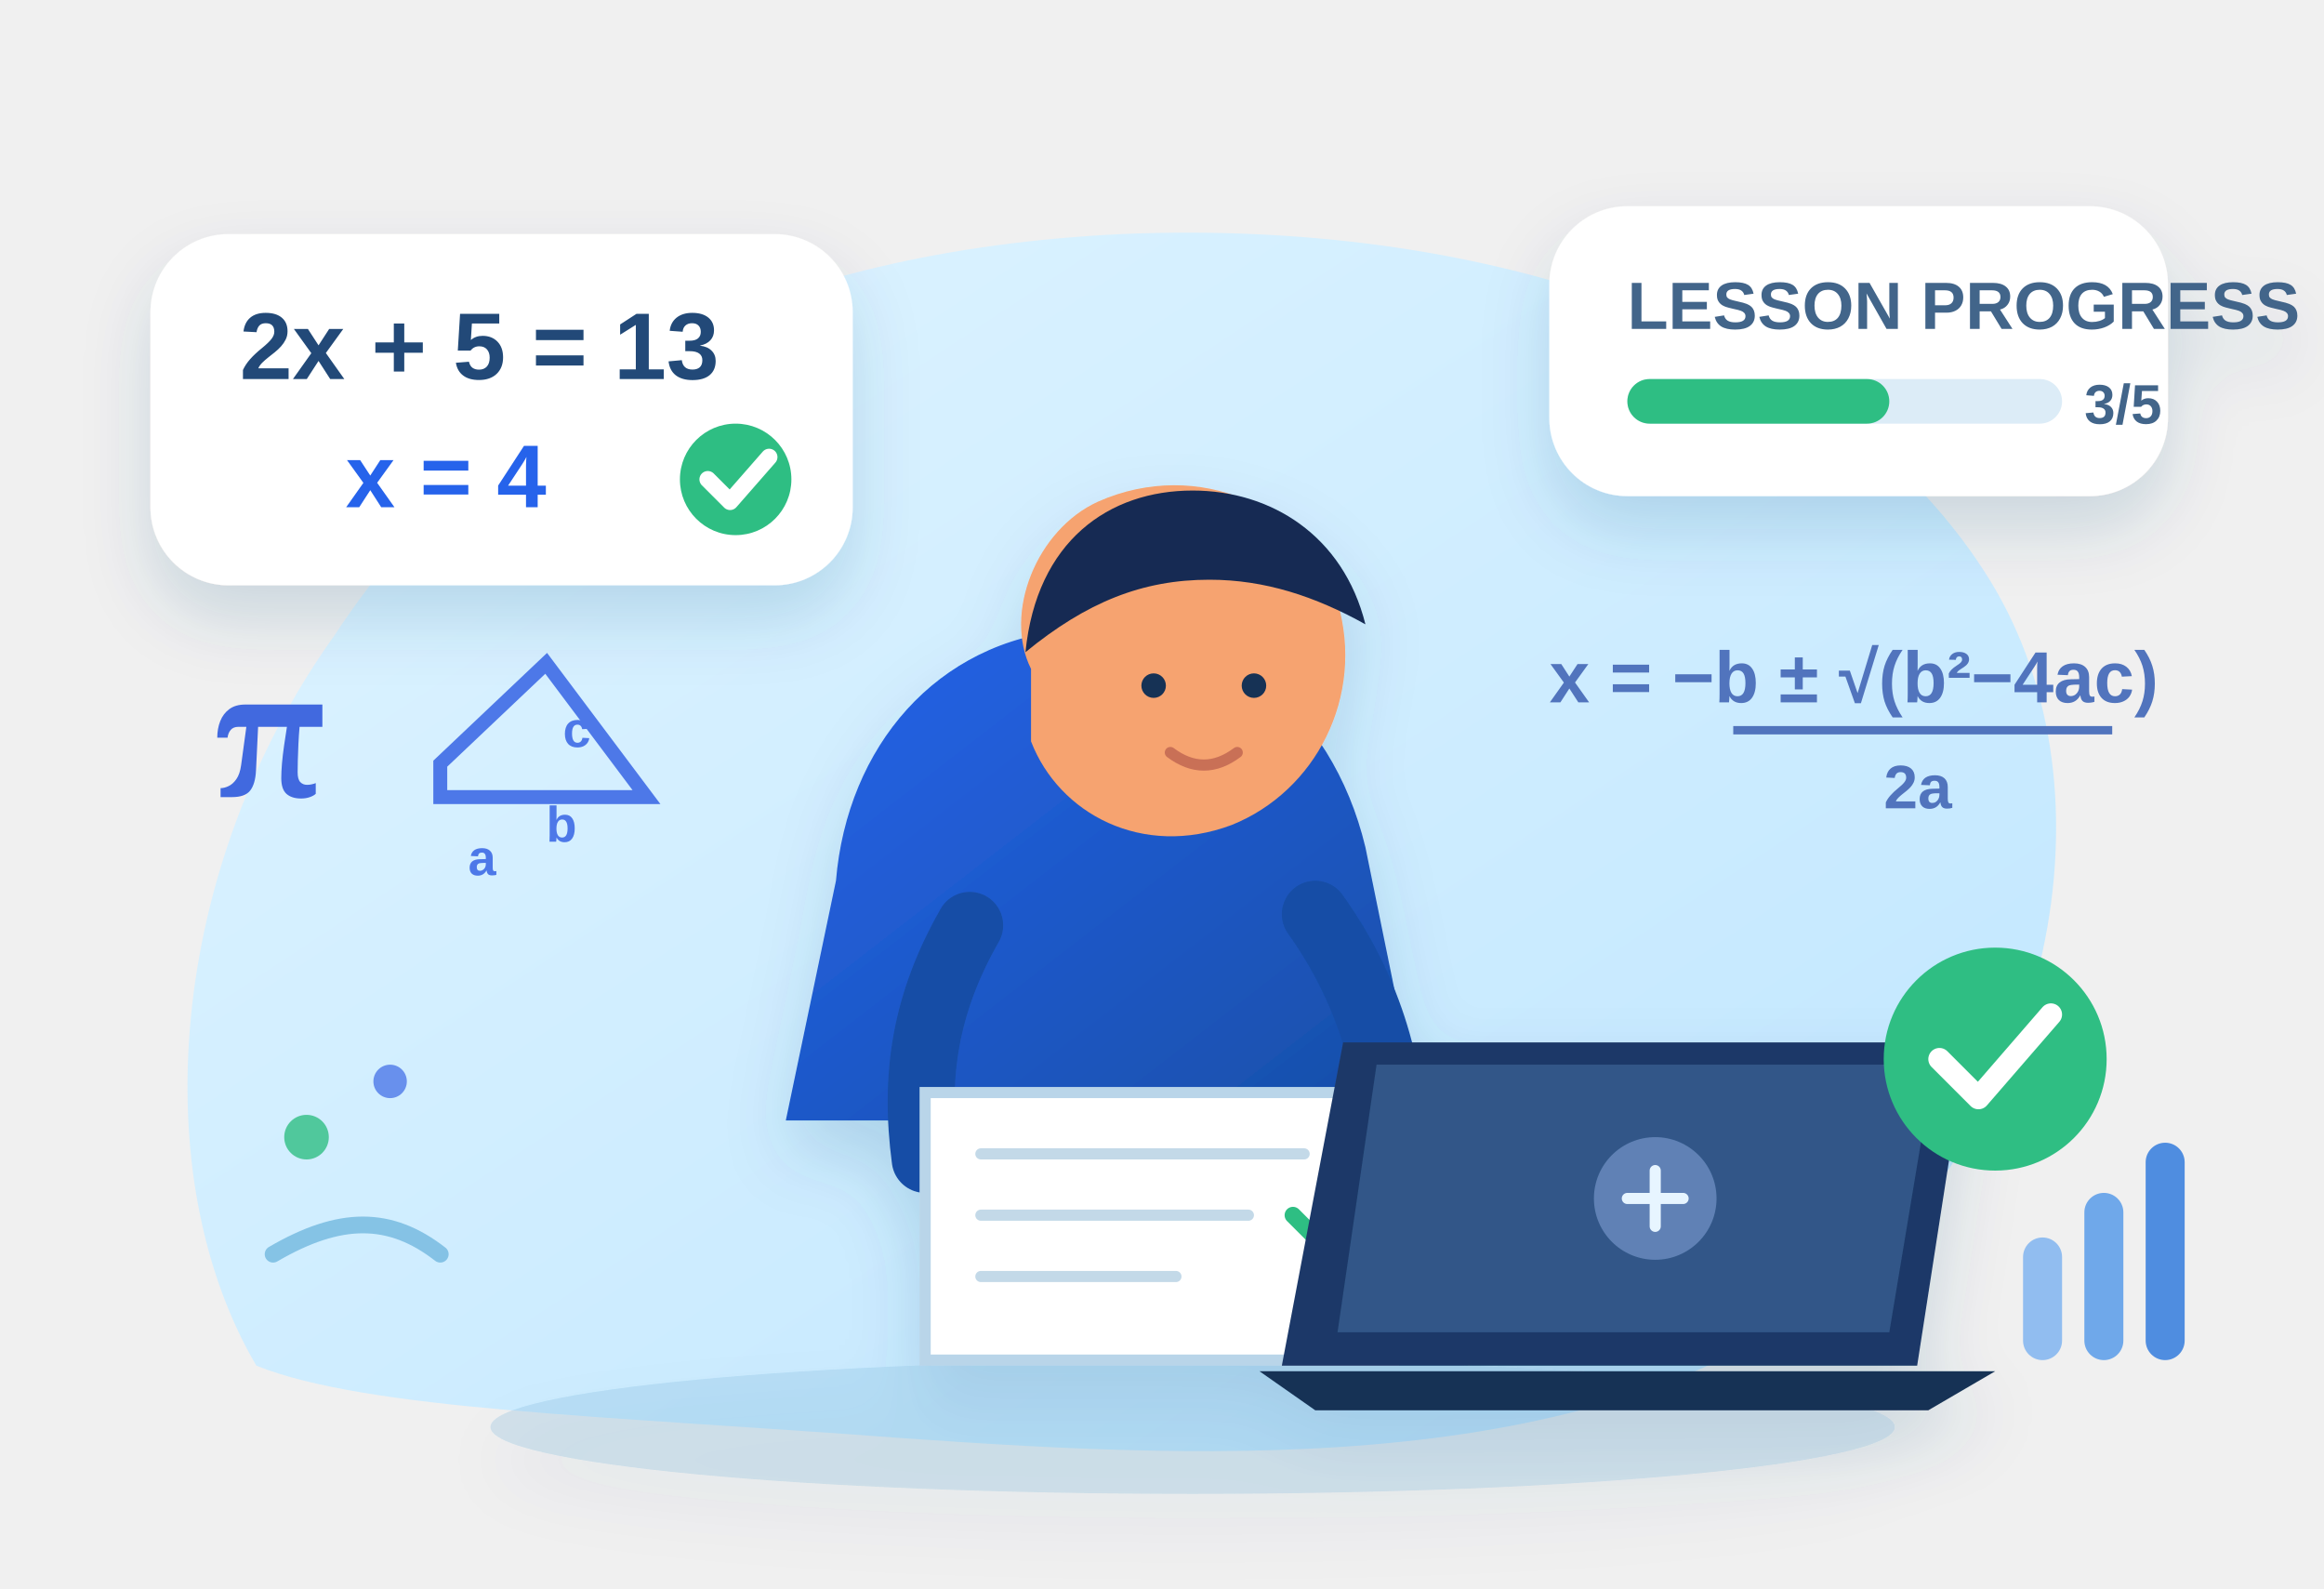
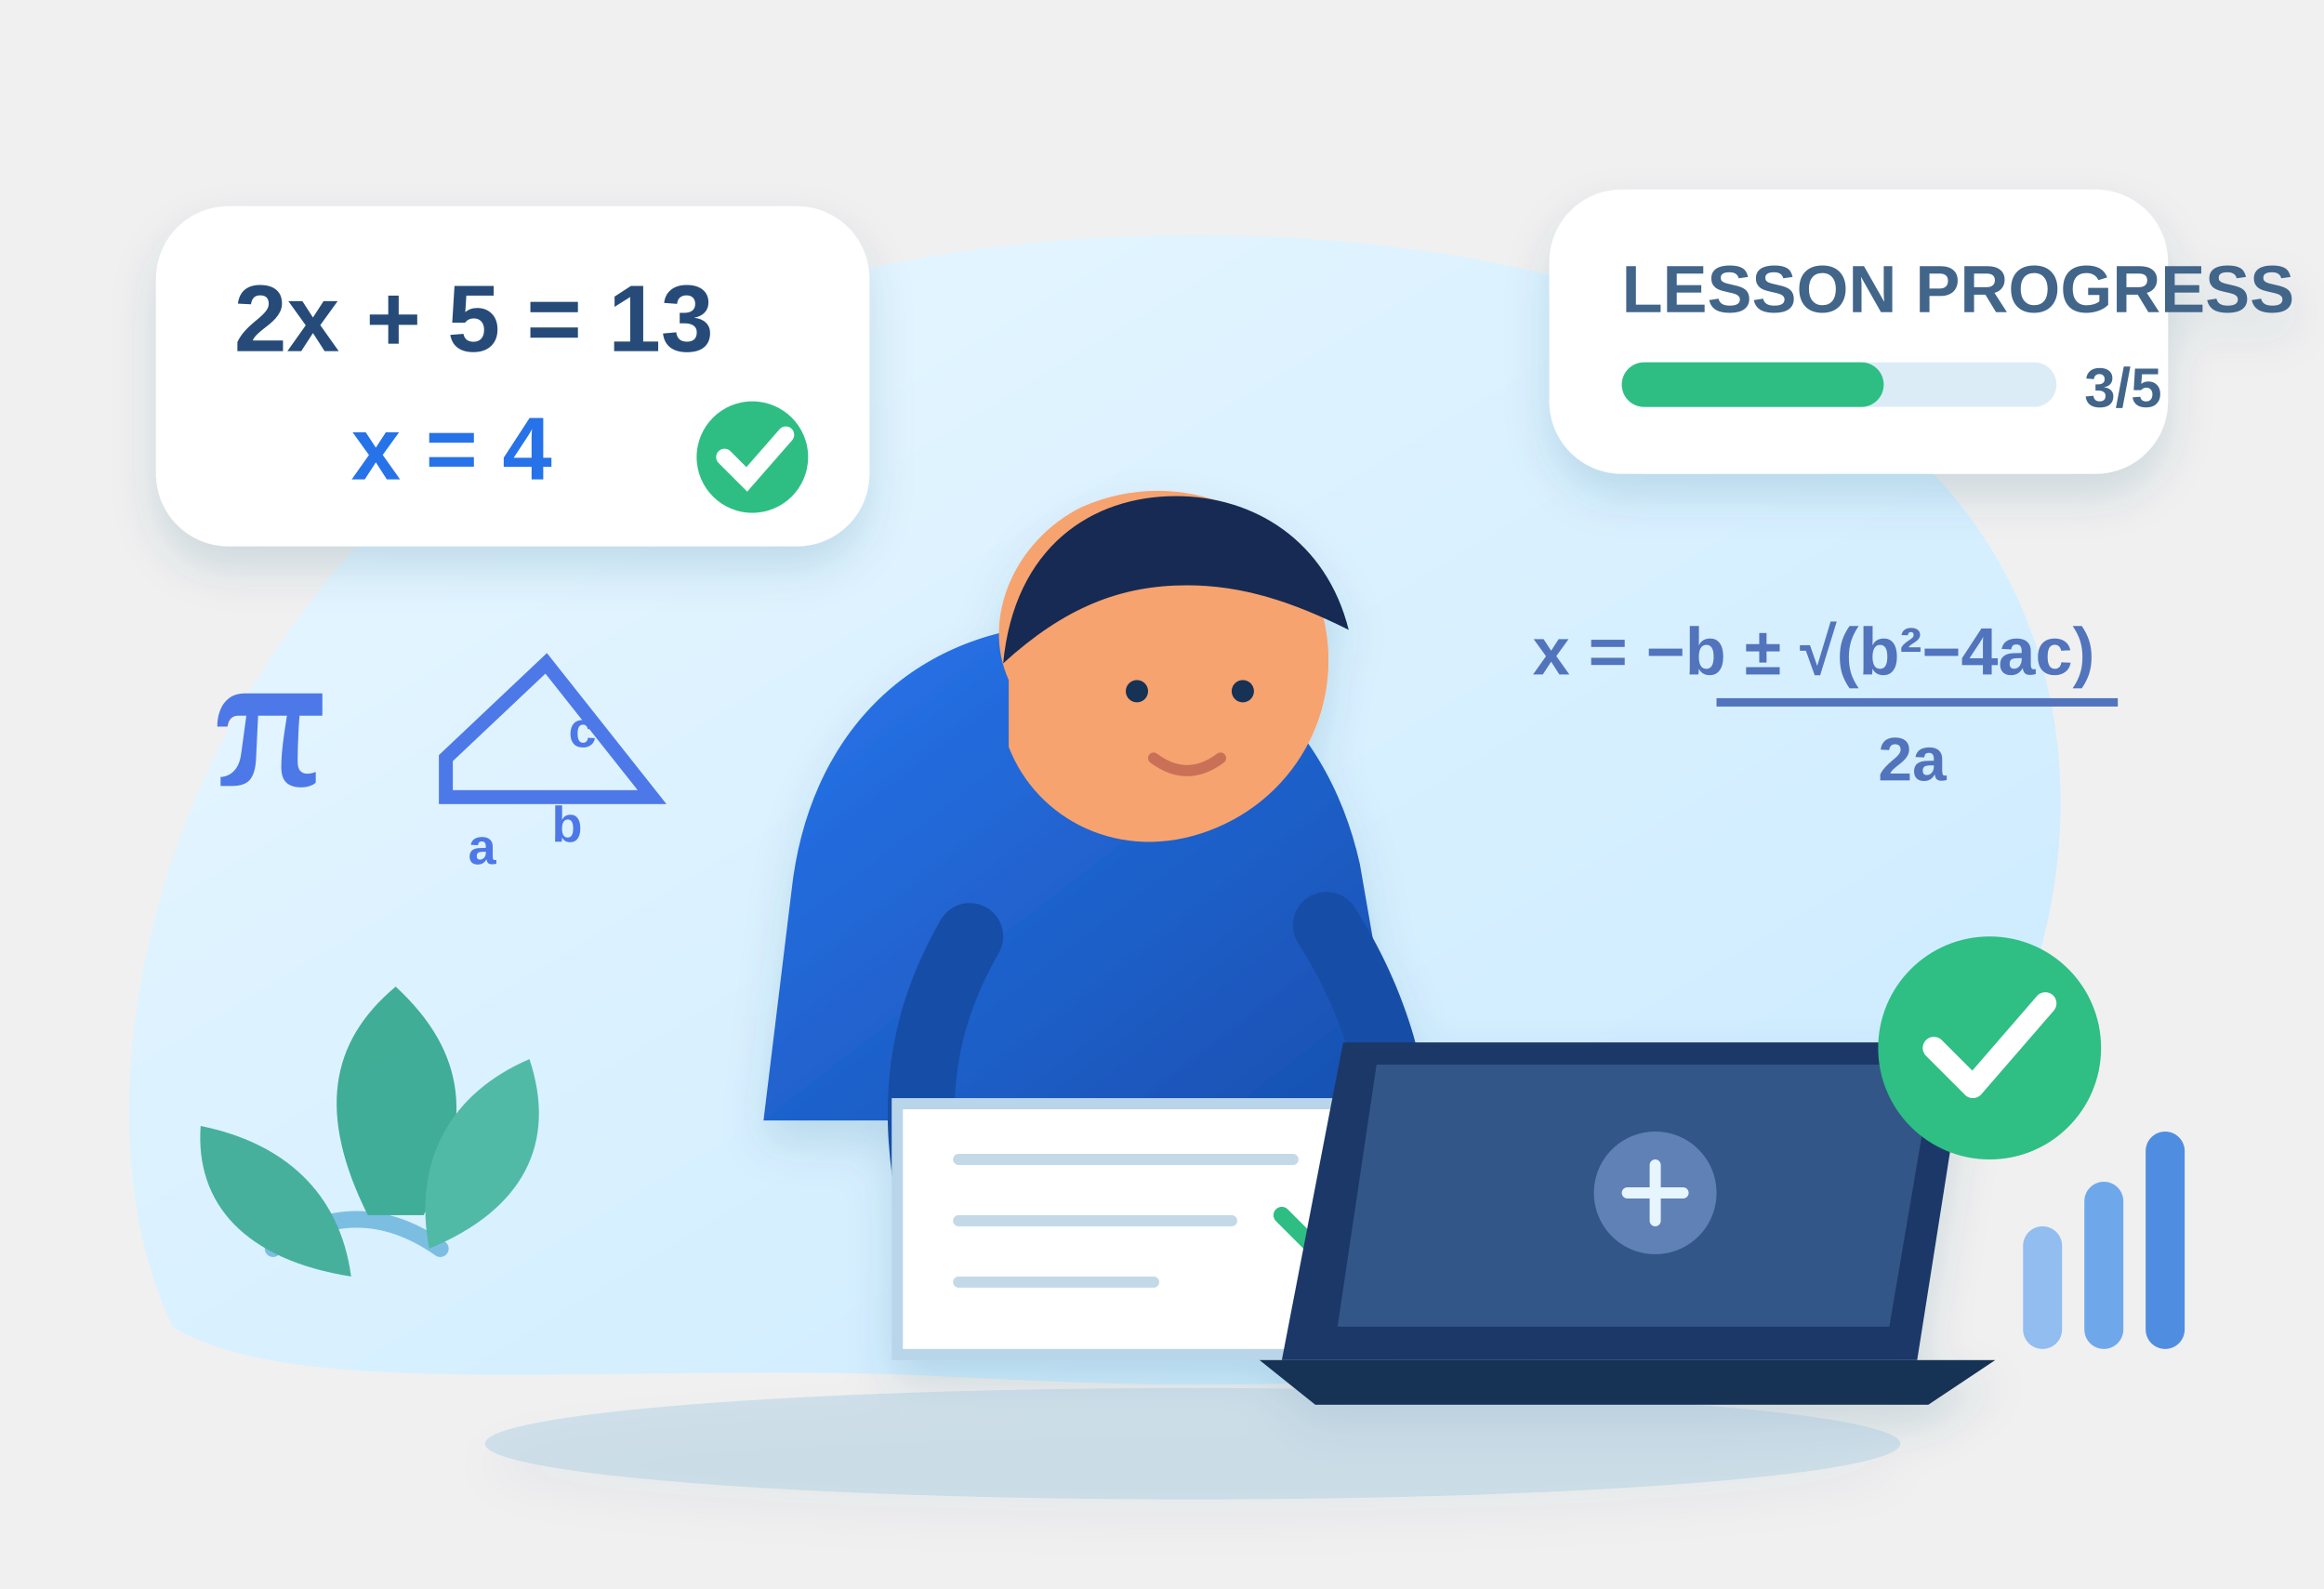
<svg xmlns="http://www.w3.org/2000/svg" viewBox="0 0 417 285" role="img" aria-labelledby="title desc">
  <defs>
    <linearGradient id="bg" x1="0" y1="0" x2="1" y2="1">
-       <stop offset="0" stop-color="#dff4ff" />
-       <stop offset="1" stop-color="#bfe6ff" />
+       <stop offset="0" stop-color="#e9f7ff" />
+       <stop offset="1" stop-color="#c9eaff" />
    </linearGradient>
-     <linearGradient id="shirt" x1="0" y1="0" x2="1" y2="1">
-       <stop offset="0" stop-color="#2563eb" />
-       <stop offset="1" stop-color="#174ea6" />
+     <linearGradient id="hood" x1="0" y1="0" x2="1" y2="1">
+       <stop offset="0" stop-color="#2875ed" />
+       <stop offset="1" stop-color="#174fae" />
    </linearGradient>
-     <filter id="shadow" x="-30%" y="-30%" width="160%" height="160%">
-       <feDropShadow dx="0" dy="6" stdDeviation="6" flood-color="#0b4b78" flood-opacity=".16" />
+     <filter id="s" x="-20%" y="-20%" width="140%" height="150%">
+       <feDropShadow dx="0" dy="4" stdDeviation="4" flood-color="#1b4d73" flood-opacity=".15" />
    </filter>
  </defs>
-   <path d="M46 245c-20-34-16-89 14-131C91 67 140 45 201 42c70-3 130 20 156 62 24 39 10 97-26 126-43 35-112 32-169 28-53-4-96-5-116-13Z" fill="url(#bg)" />
-   <g filter="url(#shadow)">
-     <rect x="27" y="42" width="126" height="63" rx="14" fill="#fff" />
-     <text x="43" y="68" font-family="Arial, sans-serif" font-size="17" font-weight="800" fill="#214a78">2x + 5 = 13</text>
-     <text x="62" y="91" font-family="Arial, sans-serif" font-size="16" font-weight="800" fill="#2563eb">x = 4</text>
-     <circle cx="132" cy="86" r="10" fill="#2fbe83" />
-     <path d="m127 86 4 4 7-8" fill="none" stroke="#fff" stroke-width="3" stroke-linecap="round" stroke-linejoin="round" />
-     <rect x="278" y="37" width="111" height="52" rx="14" fill="#fff" />
-     <text x="292" y="59" font-family="Arial, sans-serif" font-size="12" font-weight="800" fill="#42658a">LESSON PROGRESS</text>
-     <rect x="292" y="68" width="78" height="8" rx="4" fill="#dcecf7" />
-     <rect x="292" y="68" width="47" height="8" rx="4" fill="#2fbe83" />
-     <text x="374" y="76" font-family="Arial, sans-serif" font-size="10" font-weight="800" fill="#42658a">3/5</text>
+   <path d="M31 238c-15-31-8-81 17-119C75 76 124 48 192 43c70-5 139 13 165 55 25 40 11 96-23 122-40 31-106 30-163 27-56-3-118 5-140-9Z" fill="url(#bg)" />
+   <g filter="url(#s)">
+     <rect x="28" y="37" width="128" height="61" rx="13" fill="#fff" />
+     <text x="42" y="63" font-family="Arial,sans-serif" font-size="17" font-weight="800" fill="#274c79">2x + 5 = 13</text>
+     <text x="63" y="86" font-family="Arial,sans-serif" font-size="16" font-weight="800" fill="#2772e8">x = 4</text>
+     <circle cx="135" cy="82" r="10" fill="#2fbe83" />
+     <path d="m130 82 4 4 7-8" fill="none" stroke="#fff" stroke-width="3" stroke-linecap="round" />
+     <rect x="278" y="34" width="111" height="51" rx="13" fill="#fff" />
+     <text x="291" y="56" font-family="Arial,sans-serif" font-size="12" font-weight="800" fill="#42658a">LESSON PROGRESS</text>
+     <rect x="291" y="65" width="78" height="8" rx="4" fill="#dcecf7" />
+     <rect x="291" y="65" width="47" height="8" rx="4" fill="#2fbe83" />
+     <text x="374" y="73" font-family="Arial,sans-serif" font-size="10" font-weight="800" fill="#42658a">3/5</text>
  </g>
-   <text x="38" y="143" font-family="Georgia, serif" font-size="31" font-weight="700" fill="#4169df">π</text>
-   <path d="M79 137 98 119l18 24H79Z" fill="none" stroke="#4d78e8" stroke-width="2.5" />
-   <text x="84" y="157" font-family="Arial, sans-serif" font-size="9" font-weight="700" fill="#4d78e8">a</text>
-   <text x="101" y="134" font-family="Arial, sans-serif" font-size="9" font-weight="700" fill="#4d78e8">c</text>
-   <text x="98" y="151" font-family="Arial, sans-serif" font-size="9" font-weight="700" fill="#4d78e8">b</text>
-   <text x="278" y="126" font-family="Arial, sans-serif" font-size="13" font-weight="700" fill="#5174bd">x = −b ± √(b²−4ac)</text>
-   <path d="M311 131h68" stroke="#5174bd" stroke-width="1.5" />
-   <text x="338" y="145" font-family="Arial, sans-serif" font-size="11" font-weight="700" fill="#5174bd">2a</text>
-   <g filter="url(#shadow)">
-     <ellipse cx="214" cy="256" rx="126" ry="12" fill="#7cb8dc" opacity=".28" />
-     <path d="M150 158c2-24 18-43 42-45 27-3 47 14 53 39l10 49H141Z" fill="url(#shirt)" />
-     <path d="M185 120c-5-10 1-25 12-30 18-8 38 1 43 18 5 17-4 34-19 40-16 6-31-2-36-15Z" fill="#f6a36f" />
-     <path d="M184 117c2-20 15-29 30-29 14 0 27 8 31 24-9-5-18-8-28-8-12 0-22 4-33 13Z" fill="#172b52" />
-     <circle cx="207" cy="123" r="2.2" fill="#173154" />
-     <circle cx="225" cy="123" r="2.2" fill="#173154" />
-     <path d="M210 135c4 3 8 3 12 0" fill="none" stroke="#c96f57" stroke-width="2" stroke-linecap="round" />
-     <path d="M174 166c-8 14-10 27-8 42" fill="none" stroke="#174ea6" stroke-width="12" stroke-linecap="round" />
-     <path d="M236 164c10 14 14 29 14 44" fill="none" stroke="#174ea6" stroke-width="12" stroke-linecap="round" />
-     <path d="M166 196h84v48h-84z" fill="#fff" stroke="#b9d5e9" stroke-width="2" />
-     <path d="M176 207h58M176 218h48M176 229h35" stroke="#c3d9e8" stroke-width="2" stroke-linecap="round" />
-     <path d="m232 218 6 6 9-11" fill="none" stroke="#2fbe83" stroke-width="3" stroke-linecap="round" stroke-linejoin="round" />
-     <path d="M241 187h112l-9 58H230Z" fill="#1d3968" />
-     <path d="M247 191h100l-8 48h-99Z" fill="#315788" />
-     <path d="M226 246h132l-12 7H236Z" fill="#173154" />
-     <circle cx="297" cy="215" r="11" fill="#6c8cc0" opacity=".8" />
-     <path d="M292 215h10M297 210v10" stroke="#e7f5ff" stroke-width="2" stroke-linecap="round" />
+   <text x="38" y="141" font-family="Georgia,serif" font-size="31" font-weight="700" fill="#4d78e8">π</text>
+   <path d="M80 136 98 119l19 24H80Z" fill="none" stroke="#4d78e8" stroke-width="2.5" />
+   <text x="84" y="155" font-family="Arial,sans-serif" font-size="9" font-weight="700" fill="#4d78e8">a</text>
+   <text x="102" y="134" font-family="Arial,sans-serif" font-size="9" font-weight="700" fill="#4d78e8">c</text>
+   <text x="99" y="151" font-family="Arial,sans-serif" font-size="9" font-weight="700" fill="#4d78e8">b</text>
+   <text x="275" y="121" font-family="Arial,sans-serif" font-size="12" font-weight="700" fill="#5174bd">x = −b ± √(b²−4ac)</text>
+   <path d="M308 126h72" stroke="#5174bd" stroke-width="1.5" />
+   <text x="337" y="140" font-family="Arial,sans-serif" font-size="11" font-weight="700" fill="#5174bd">2a</text>
+   <g filter="url(#s)">
+     <ellipse cx="214" cy="259" rx="127" ry="10" fill="#70b1d8" opacity=".25" />
+     <path d="M142 160c3-28 21-46 47-48 28-2 49 16 55 43l8 46H137Z" fill="url(#hood)" />
+     <path d="M181 122c-5-11 1-25 13-31 18-8 38 1 43 18 5 17-4 34-20 40-16 6-31-2-36-15Z" fill="#f6a36f" />
+     <path d="M180 119c2-21 16-30 31-30 14 0 27 8 31 24-10-5-19-8-29-8-12 0-22 4-33 14Z" fill="#172b52" />
+     <circle cx="204" cy="124" r="2" fill="#173154" />
+     <circle cx="223" cy="124" r="2" fill="#173154" />
+     <path d="M207 136c4 3 8 3 12 0" fill="none" stroke="#c96f57" stroke-width="2" stroke-linecap="round" />
+     <path d="M174 168c-8 14-10 27-8 42M238 166c9 14 13 29 13 43" fill="none" stroke="#174ea6" stroke-width="12" stroke-linecap="round" />
+     <path d="M161 198h88v45h-88z" fill="#fff" stroke="#b9d5e9" stroke-width="2" />
+     <path d="M172 208h60M172 219h49M172 230h35" stroke="#c3d9e8" stroke-width="2" stroke-linecap="round" />
+     <path d="m230 218 6 6 9-11" fill="none" stroke="#2fbe83" stroke-width="3" stroke-linecap="round" />
+     <path d="M241 187h112l-9 57H230Z" fill="#1d3968" />
+     <path d="M247 191h100l-8 47h-99Z" fill="#315788" />
+     <path d="M226 244h132l-12 8H236Z" fill="#173154" />
+     <circle cx="297" cy="214" r="11" fill="#6c8cc0" opacity=".8" />
+     <path d="M292 214h10M297 209v10" stroke="#e7f5ff" stroke-width="2" stroke-linecap="round" />
  </g>
  <g>
-     <circle cx="358" cy="190" r="20" fill="#2fbe83" />
-     <path d="m348 190 7 7 13-15" fill="none" stroke="#fff" stroke-width="4" stroke-linecap="round" stroke-linejoin="round" />
-     <rect x="363" y="222" width="7" height="22" rx="3.5" fill="#91bdf0" />
-     <rect x="374" y="214" width="7" height="30" rx="3.5" fill="#6fa8ea" />
-     <rect x="385" y="205" width="7" height="39" rx="3.5" fill="#4f8de0" />
+     <circle cx="357" cy="188" r="20" fill="#2fbe83" />
+     <path d="m347 188 7 7 13-15" fill="none" stroke="#fff" stroke-width="4" stroke-linecap="round" stroke-linejoin="round" />
+     <rect x="363" y="220" width="7" height="22" rx="3.5" fill="#91bdf0" />
+     <rect x="374" y="212" width="7" height="30" rx="3.5" fill="#6fa8ea" />
+     <rect x="385" y="203" width="7" height="39" rx="3.5" fill="#4f8de0" />
  </g>
-   <g opacity=".8">
-     <circle cx="55" cy="204" r="4" fill="#2fbe83" />
-     <circle cx="70" cy="194" r="3" fill="#4d78e8" />
-     <path d="M49 225c12-7 21-7 30 0" fill="none" stroke="#72b8df" stroke-width="3" stroke-linecap="round" />
+   <g opacity=".9">
+     <path d="M49 224c10-7 20-7 30 0" fill="none" stroke="#72b8df" stroke-width="3" stroke-linecap="round" />
+     <path d="M66 218c-9-18-7-31 5-41 13 12 14 25 5 41Z" fill="#2fa58c" />
+     <path d="M77 224c-3-16 4-28 18-34 5 15-1 27-18 34Z" fill="#43b49c" />
+     <path d="M63 229c-2-15-12-24-27-27-1 14 8 24 27 27Z" fill="#36a991" />
  </g>
</svg>
